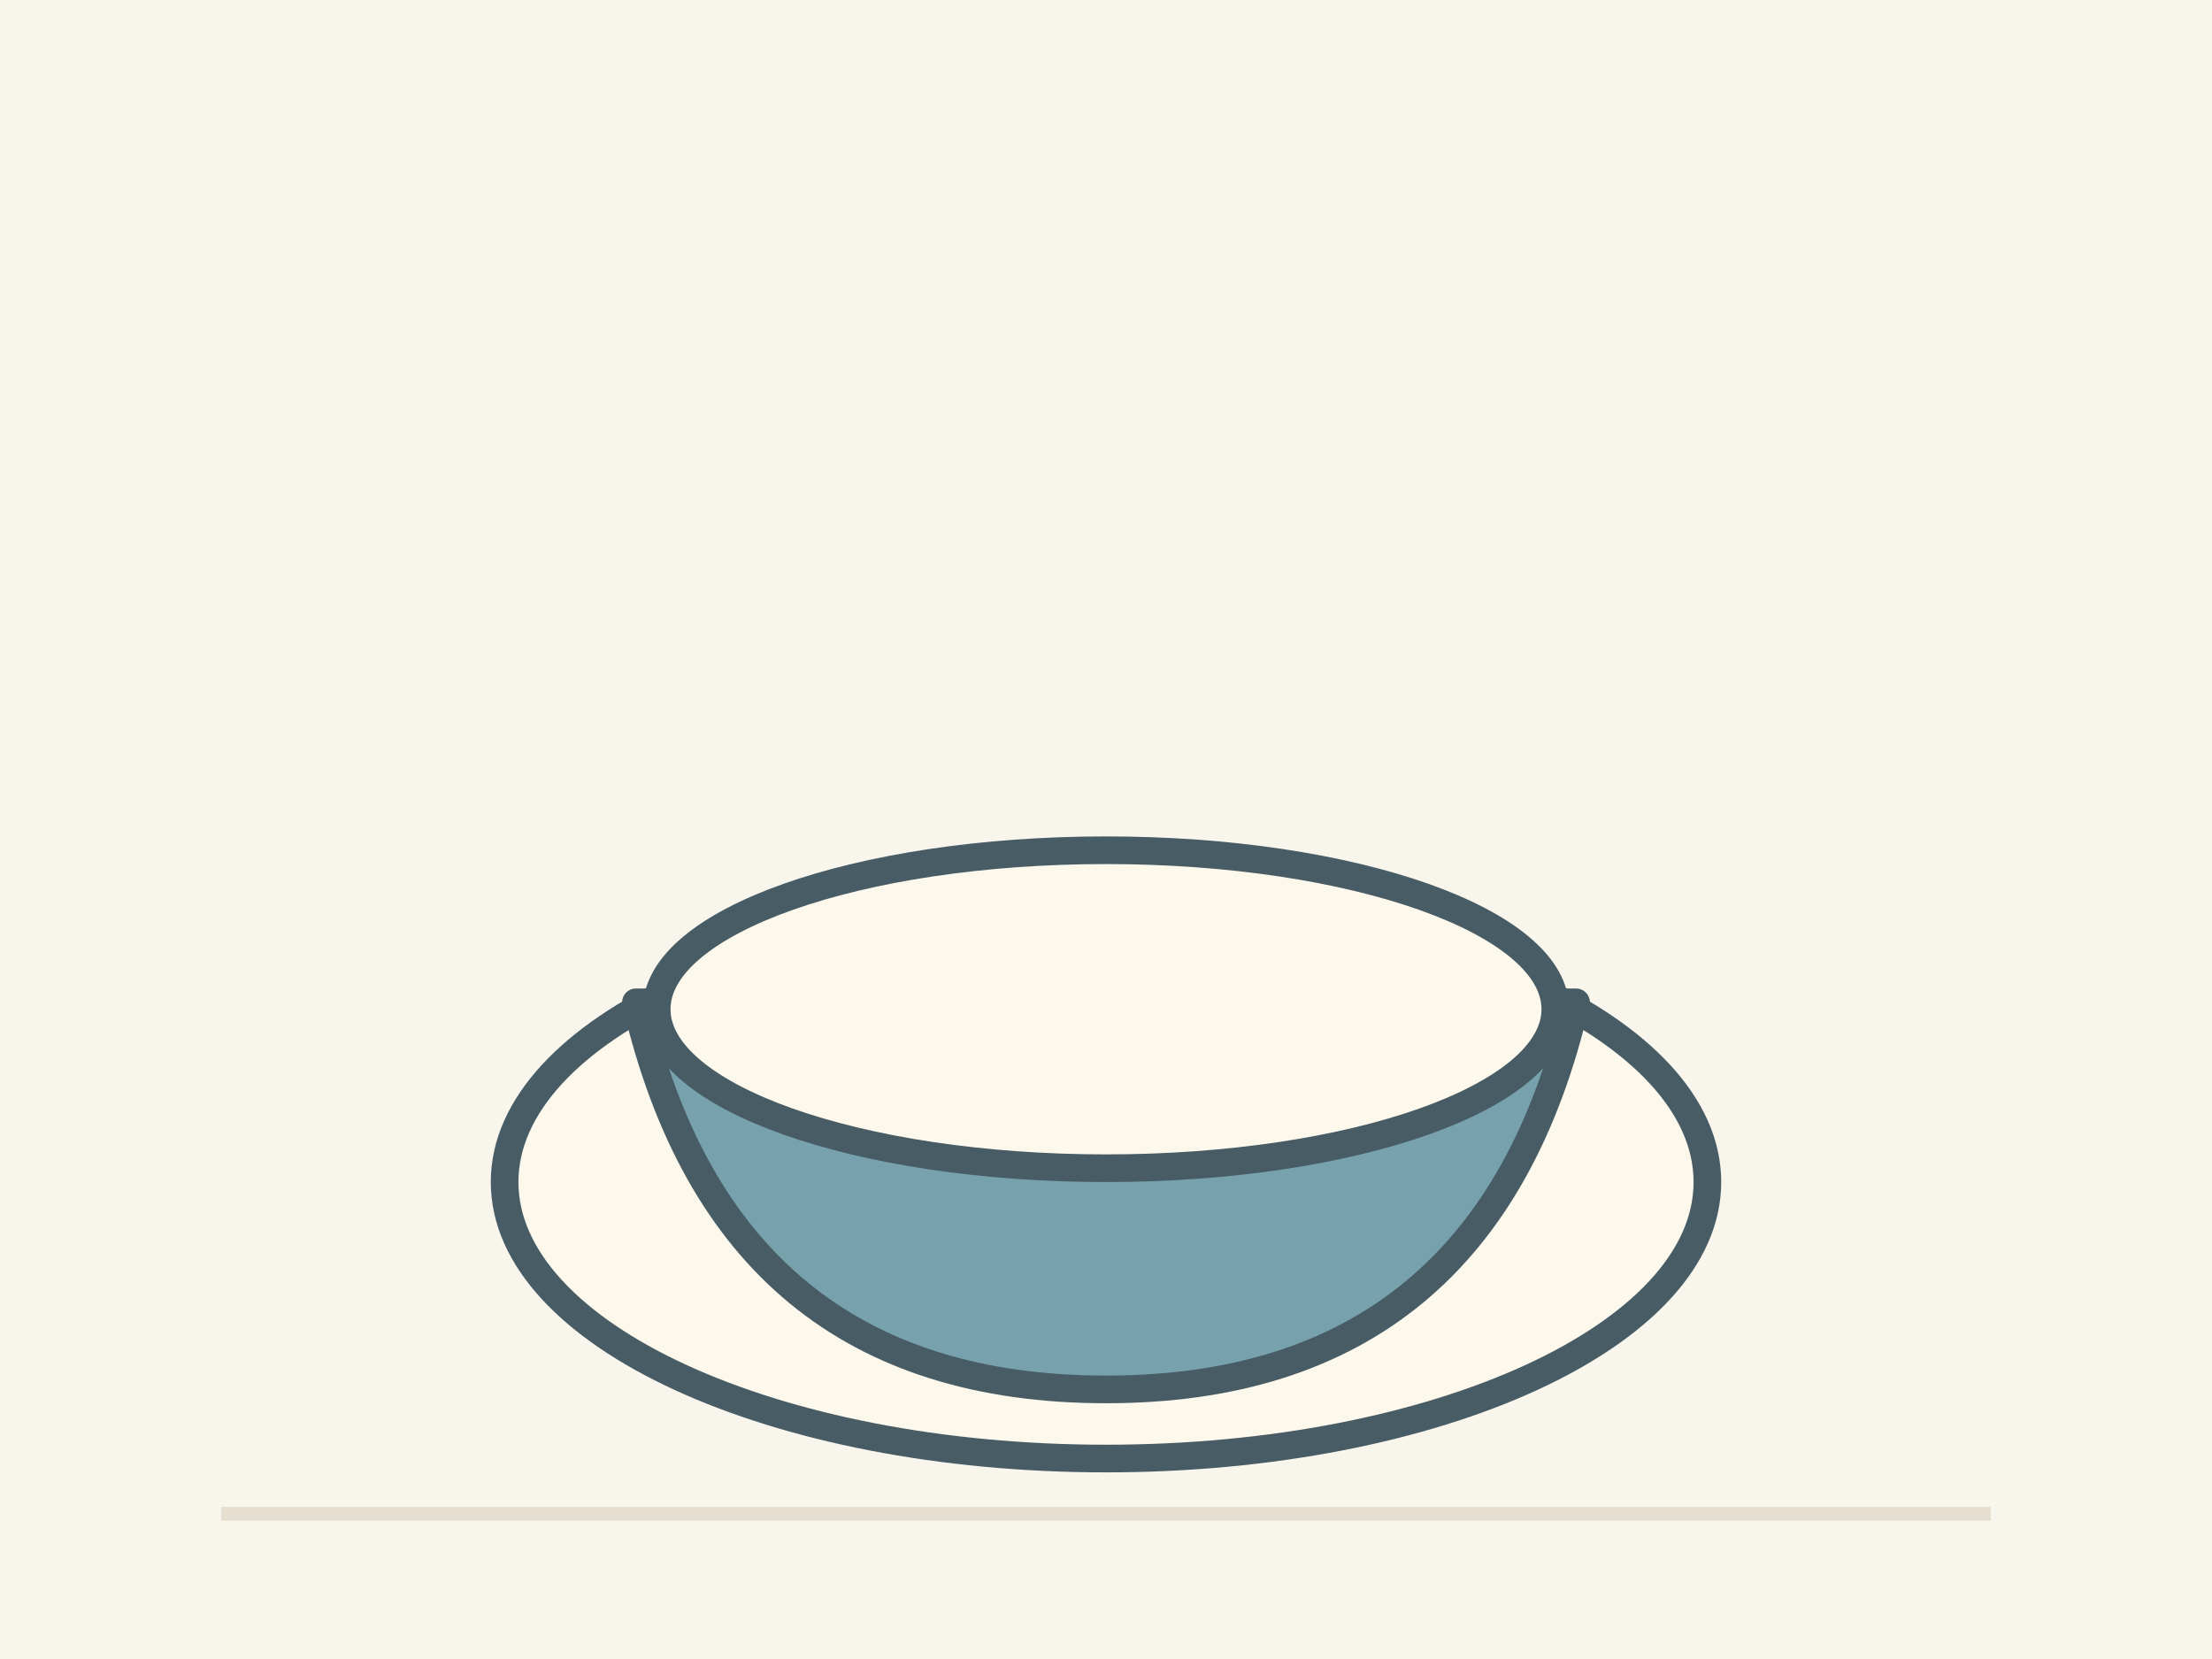
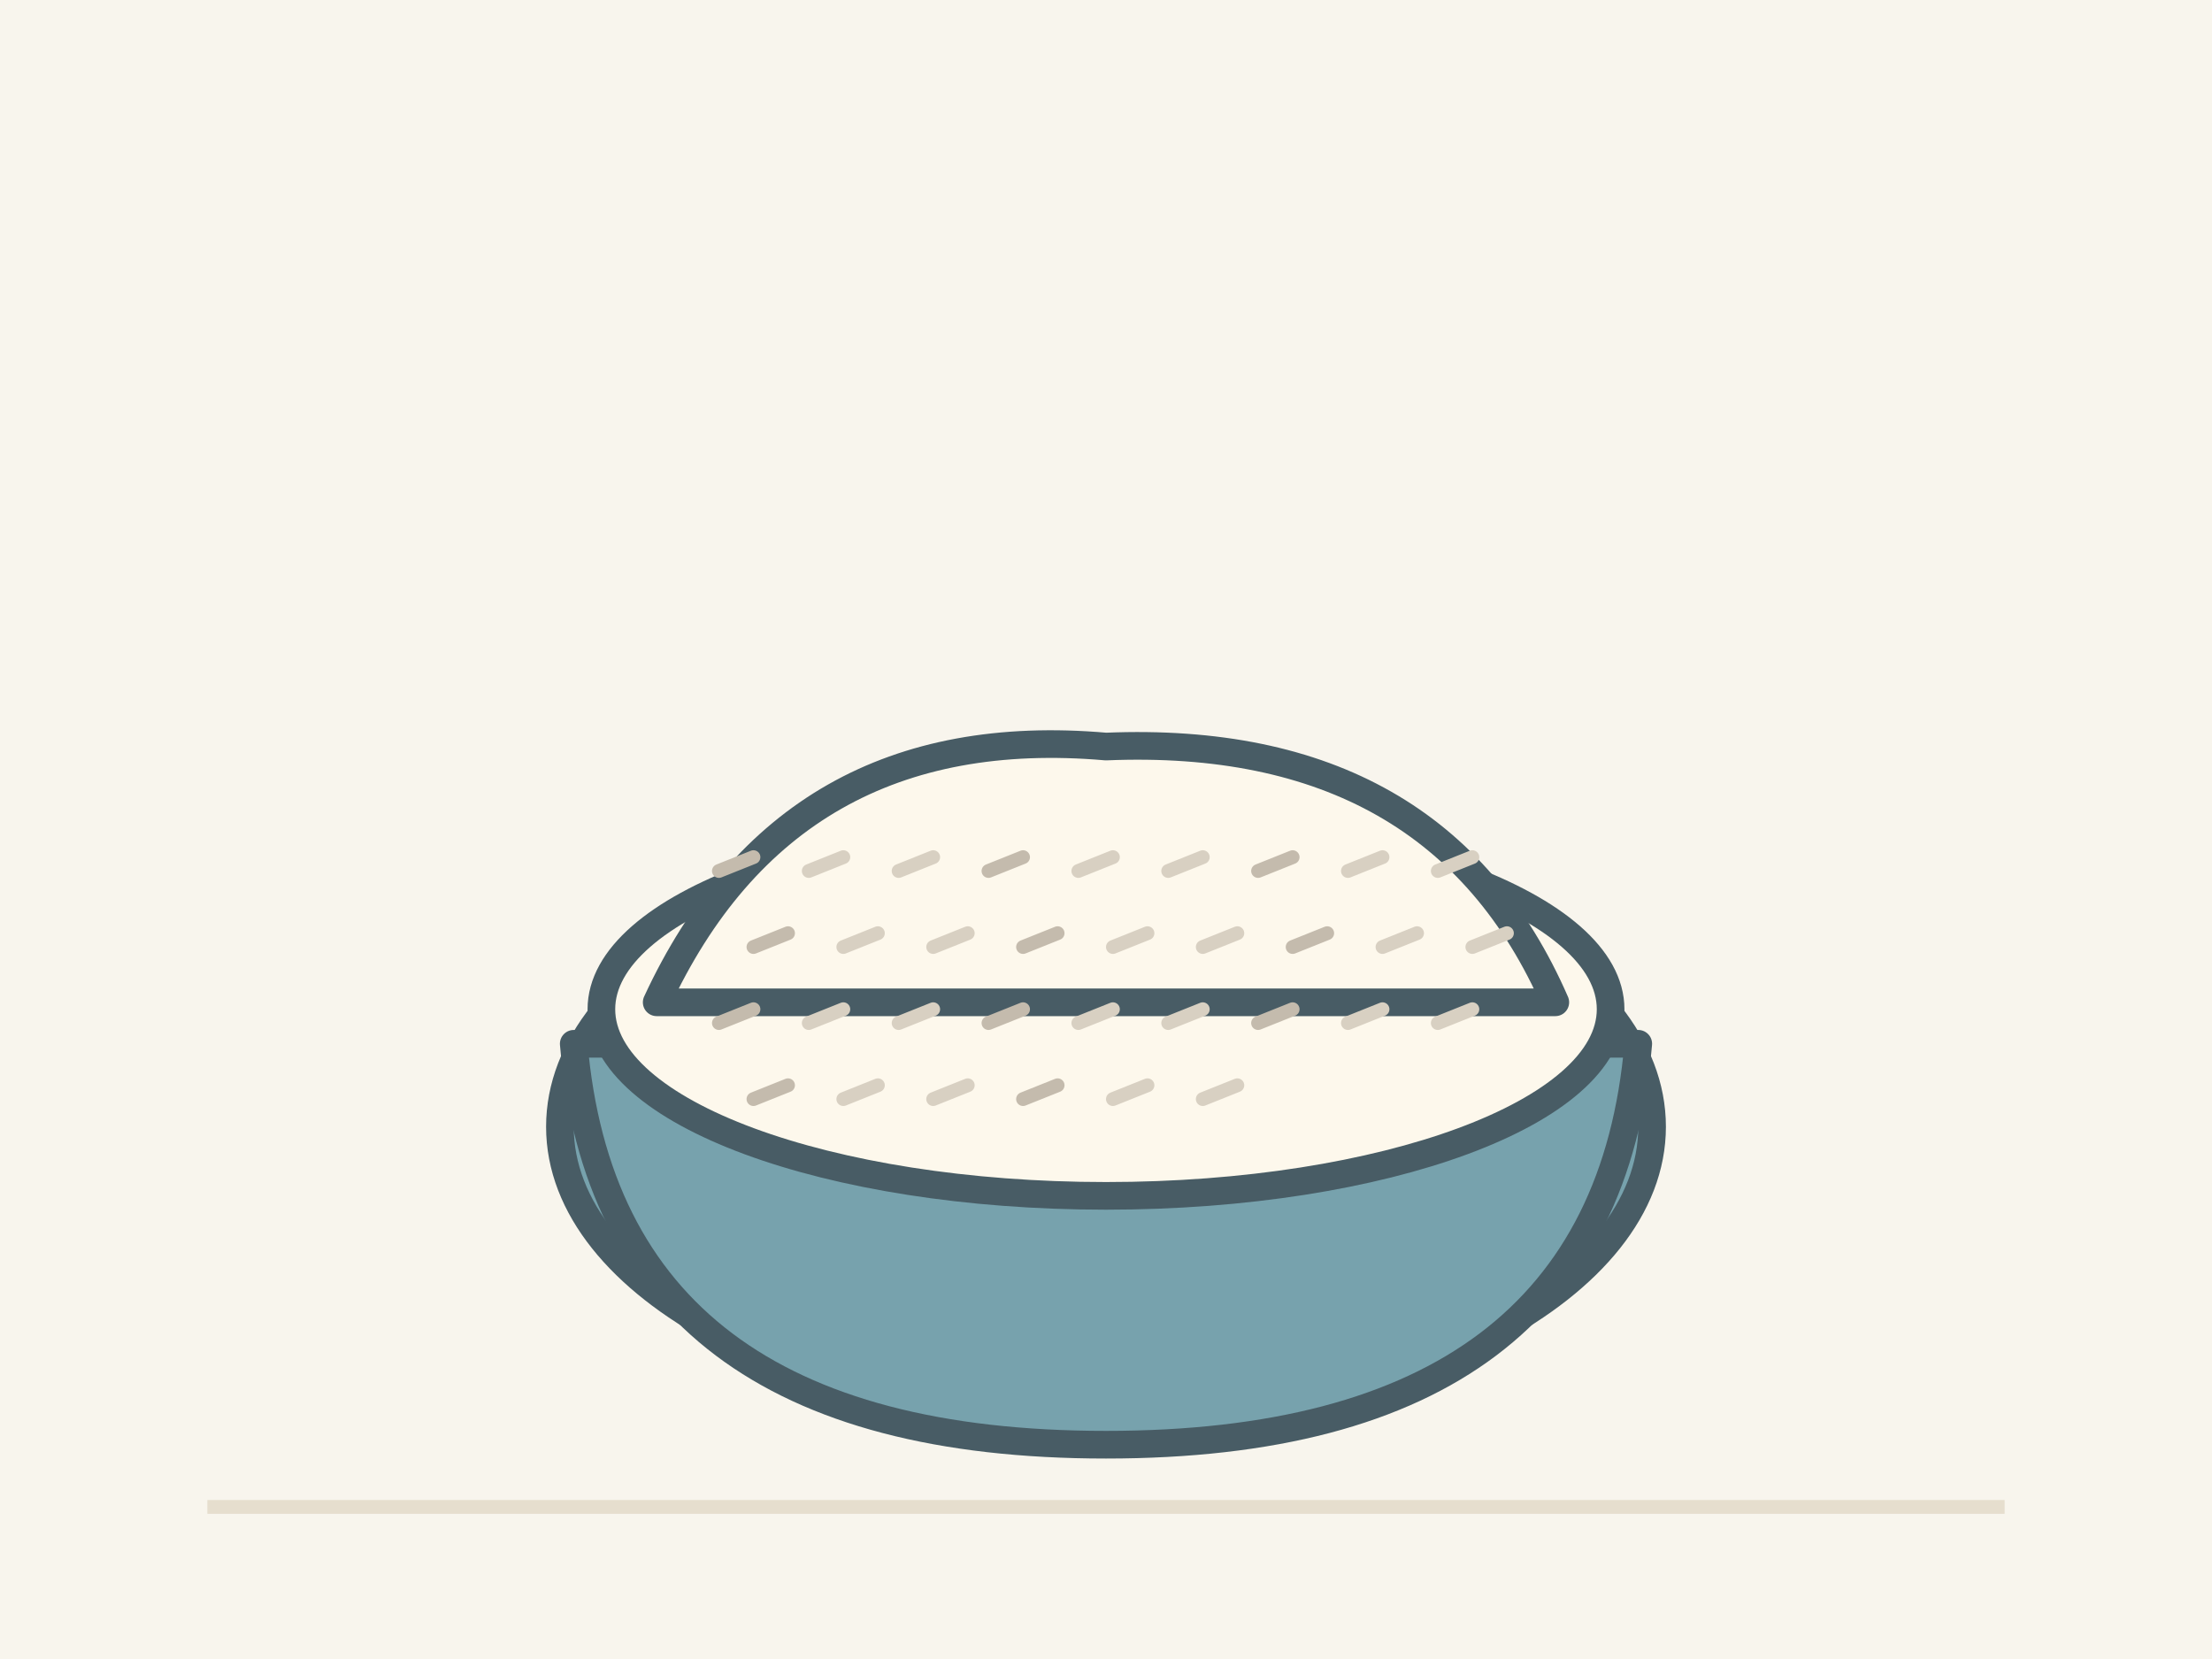
<svg xmlns="http://www.w3.org/2000/svg" viewBox="0 0 320 240" width="320" height="240">
  <rect width="320" height="240" fill="#f8f5ed" />
-   <path d="M32 219H288" stroke="#e6dece" fill="none" stroke-width="2" />
-   <ellipse cx="160" cy="171" rx="87" ry="40" fill="#fdf8ec" stroke="#485c65" stroke-width="4" />
-   <path d="M92 145Q105 201 160 201Q215 201 228 145Z" fill="#77a2ad" stroke="#485c65" stroke-linecap="round" stroke-linejoin="round" stroke-width="4" />
-   <ellipse cx="160" cy="146" rx="65" ry="23" fill="#fdf8ec" stroke="#485c65" stroke-width="4" />
+   <path d="M30 218H290" fill="none" stroke="#e6dece" stroke-width="2" />
+   <ellipse cx="160" cy="163" rx="79" ry="42" fill="#77a2ad" stroke="#485c65" stroke-width="4" />
+   <path d="M83 151Q88 209 160 209Q232 209 237 151Z" fill="#77a2ad" stroke="#485c65" stroke-width="4" stroke-linecap="round" stroke-linejoin="round" />
+   <ellipse cx="160" cy="146" rx="73" ry="27" fill="#fdf8ec" stroke="#485c65" stroke-width="4" />
+   <path d="M95 145Q114 104 160 108Q208 106 225 145Z" fill="#fdf8ec" stroke="#485c65" stroke-width="4" stroke-linecap="round" stroke-linejoin="round" />
+   <path d="M104 126L109 124" fill="none" stroke="#c4bbad" stroke-width="2" stroke-linecap="round" />
+   <path d="M117 126L122 124" fill="none" stroke="#d8d0c2" stroke-width="2" stroke-linecap="round" />
+   <path d="M130 126L135 124" fill="none" stroke="#d8d0c2" stroke-width="2" stroke-linecap="round" />
+   <path d="M143 126L148 124" fill="none" stroke="#c4bbad" stroke-width="2" stroke-linecap="round" />
+   <path d="M156 126L161 124" fill="none" stroke="#d8d0c2" stroke-width="2" stroke-linecap="round" />
+   <path d="M169 126L174 124" fill="none" stroke="#d8d0c2" stroke-width="2" stroke-linecap="round" />
+   <path d="M182 126L187 124" fill="none" stroke="#c4bbad" stroke-width="2" stroke-linecap="round" />
+   <path d="M195 126L200 124" fill="none" stroke="#d8d0c2" stroke-width="2" stroke-linecap="round" />
+   <path d="M208 126L213 124" fill="none" stroke="#d8d0c2" stroke-width="2" stroke-linecap="round" />
+   <path d="M109 137L114 135" fill="none" stroke="#c4bbad" stroke-width="2" stroke-linecap="round" />
+   <path d="M122 137L127 135" fill="none" stroke="#d8d0c2" stroke-width="2" stroke-linecap="round" />
+   <path d="M135 137L140 135" fill="none" stroke="#d8d0c2" stroke-width="2" stroke-linecap="round" />
+   <path d="M148 137L153 135" fill="none" stroke="#c4bbad" stroke-width="2" stroke-linecap="round" />
+   <path d="M161 137L166 135" fill="none" stroke="#d8d0c2" stroke-width="2" stroke-linecap="round" />
+   <path d="M174 137L179 135" fill="none" stroke="#d8d0c2" stroke-width="2" stroke-linecap="round" />
+   <path d="M187 137L192 135" fill="none" stroke="#c4bbad" stroke-width="2" stroke-linecap="round" />
+   <path d="M200 137L205 135" fill="none" stroke="#d8d0c2" stroke-width="2" stroke-linecap="round" />
+   <path d="M213 137L218 135" fill="none" stroke="#d8d0c2" stroke-width="2" stroke-linecap="round" />
+   <path d="M104 148L109 146" fill="none" stroke="#c4bbad" stroke-width="2" stroke-linecap="round" />
+   <path d="M117 148L122 146" fill="none" stroke="#d8d0c2" stroke-width="2" stroke-linecap="round" />
+   <path d="M130 148L135 146" fill="none" stroke="#d8d0c2" stroke-width="2" stroke-linecap="round" />
+   <path d="M143 148L148 146" fill="none" stroke="#c4bbad" stroke-width="2" stroke-linecap="round" />
+   <path d="M156 148L161 146" fill="none" stroke="#d8d0c2" stroke-width="2" stroke-linecap="round" />
+   <path d="M169 148L174 146" fill="none" stroke="#d8d0c2" stroke-width="2" stroke-linecap="round" />
+   <path d="M182 148L187 146" fill="none" stroke="#c4bbad" stroke-width="2" stroke-linecap="round" />
+   <path d="M195 148L200 146" fill="none" stroke="#d8d0c2" stroke-width="2" stroke-linecap="round" />
+   <path d="M208 148L213 146" fill="none" stroke="#d8d0c2" stroke-width="2" stroke-linecap="round" />
+   <path d="M109 159L114 157" fill="none" stroke="#c4bbad" stroke-width="2" stroke-linecap="round" />
+   <path d="M122 159L127 157" fill="none" stroke="#d8d0c2" stroke-width="2" stroke-linecap="round" />
+   <path d="M135 159L140 157" fill="none" stroke="#d8d0c2" stroke-width="2" stroke-linecap="round" />
+   <path d="M148 159L153 157" fill="none" stroke="#c4bbad" stroke-width="2" stroke-linecap="round" />
+   <path d="M161 159L166 157" fill="none" stroke="#d8d0c2" stroke-width="2" stroke-linecap="round" />
+   <path d="M174 159L179 157" fill="none" stroke="#d8d0c2" stroke-width="2" stroke-linecap="round" />
</svg>
